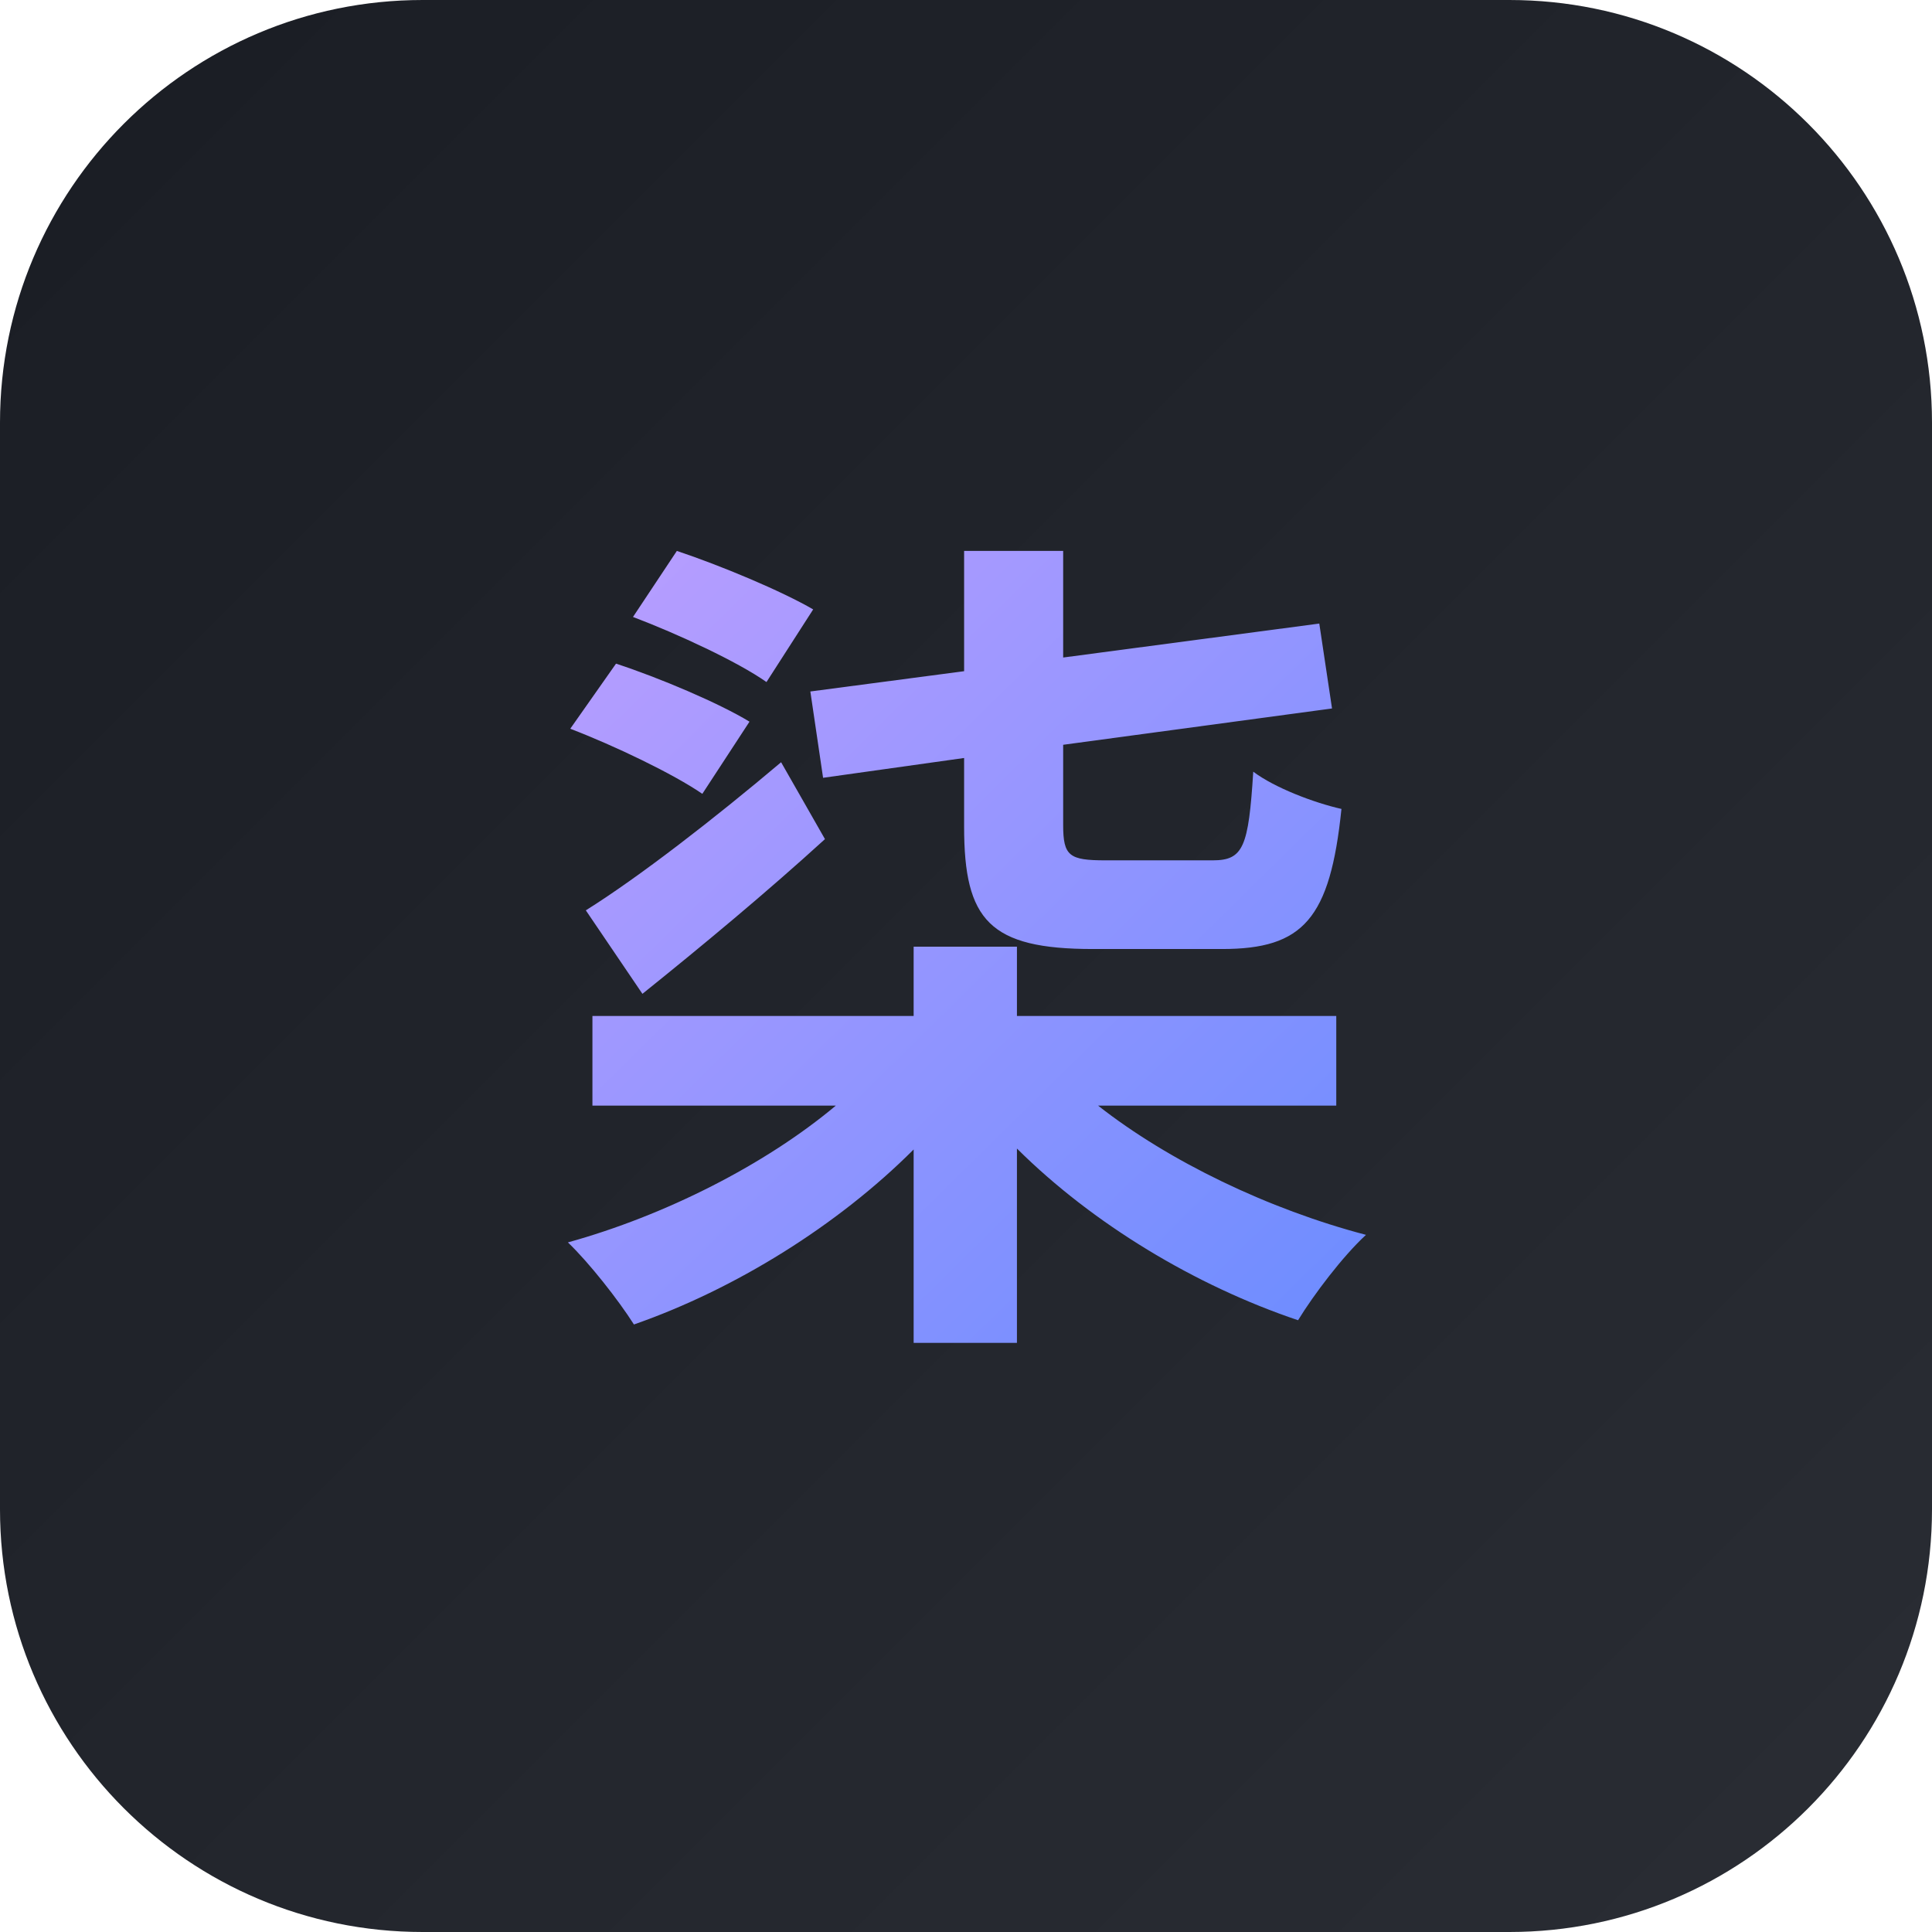
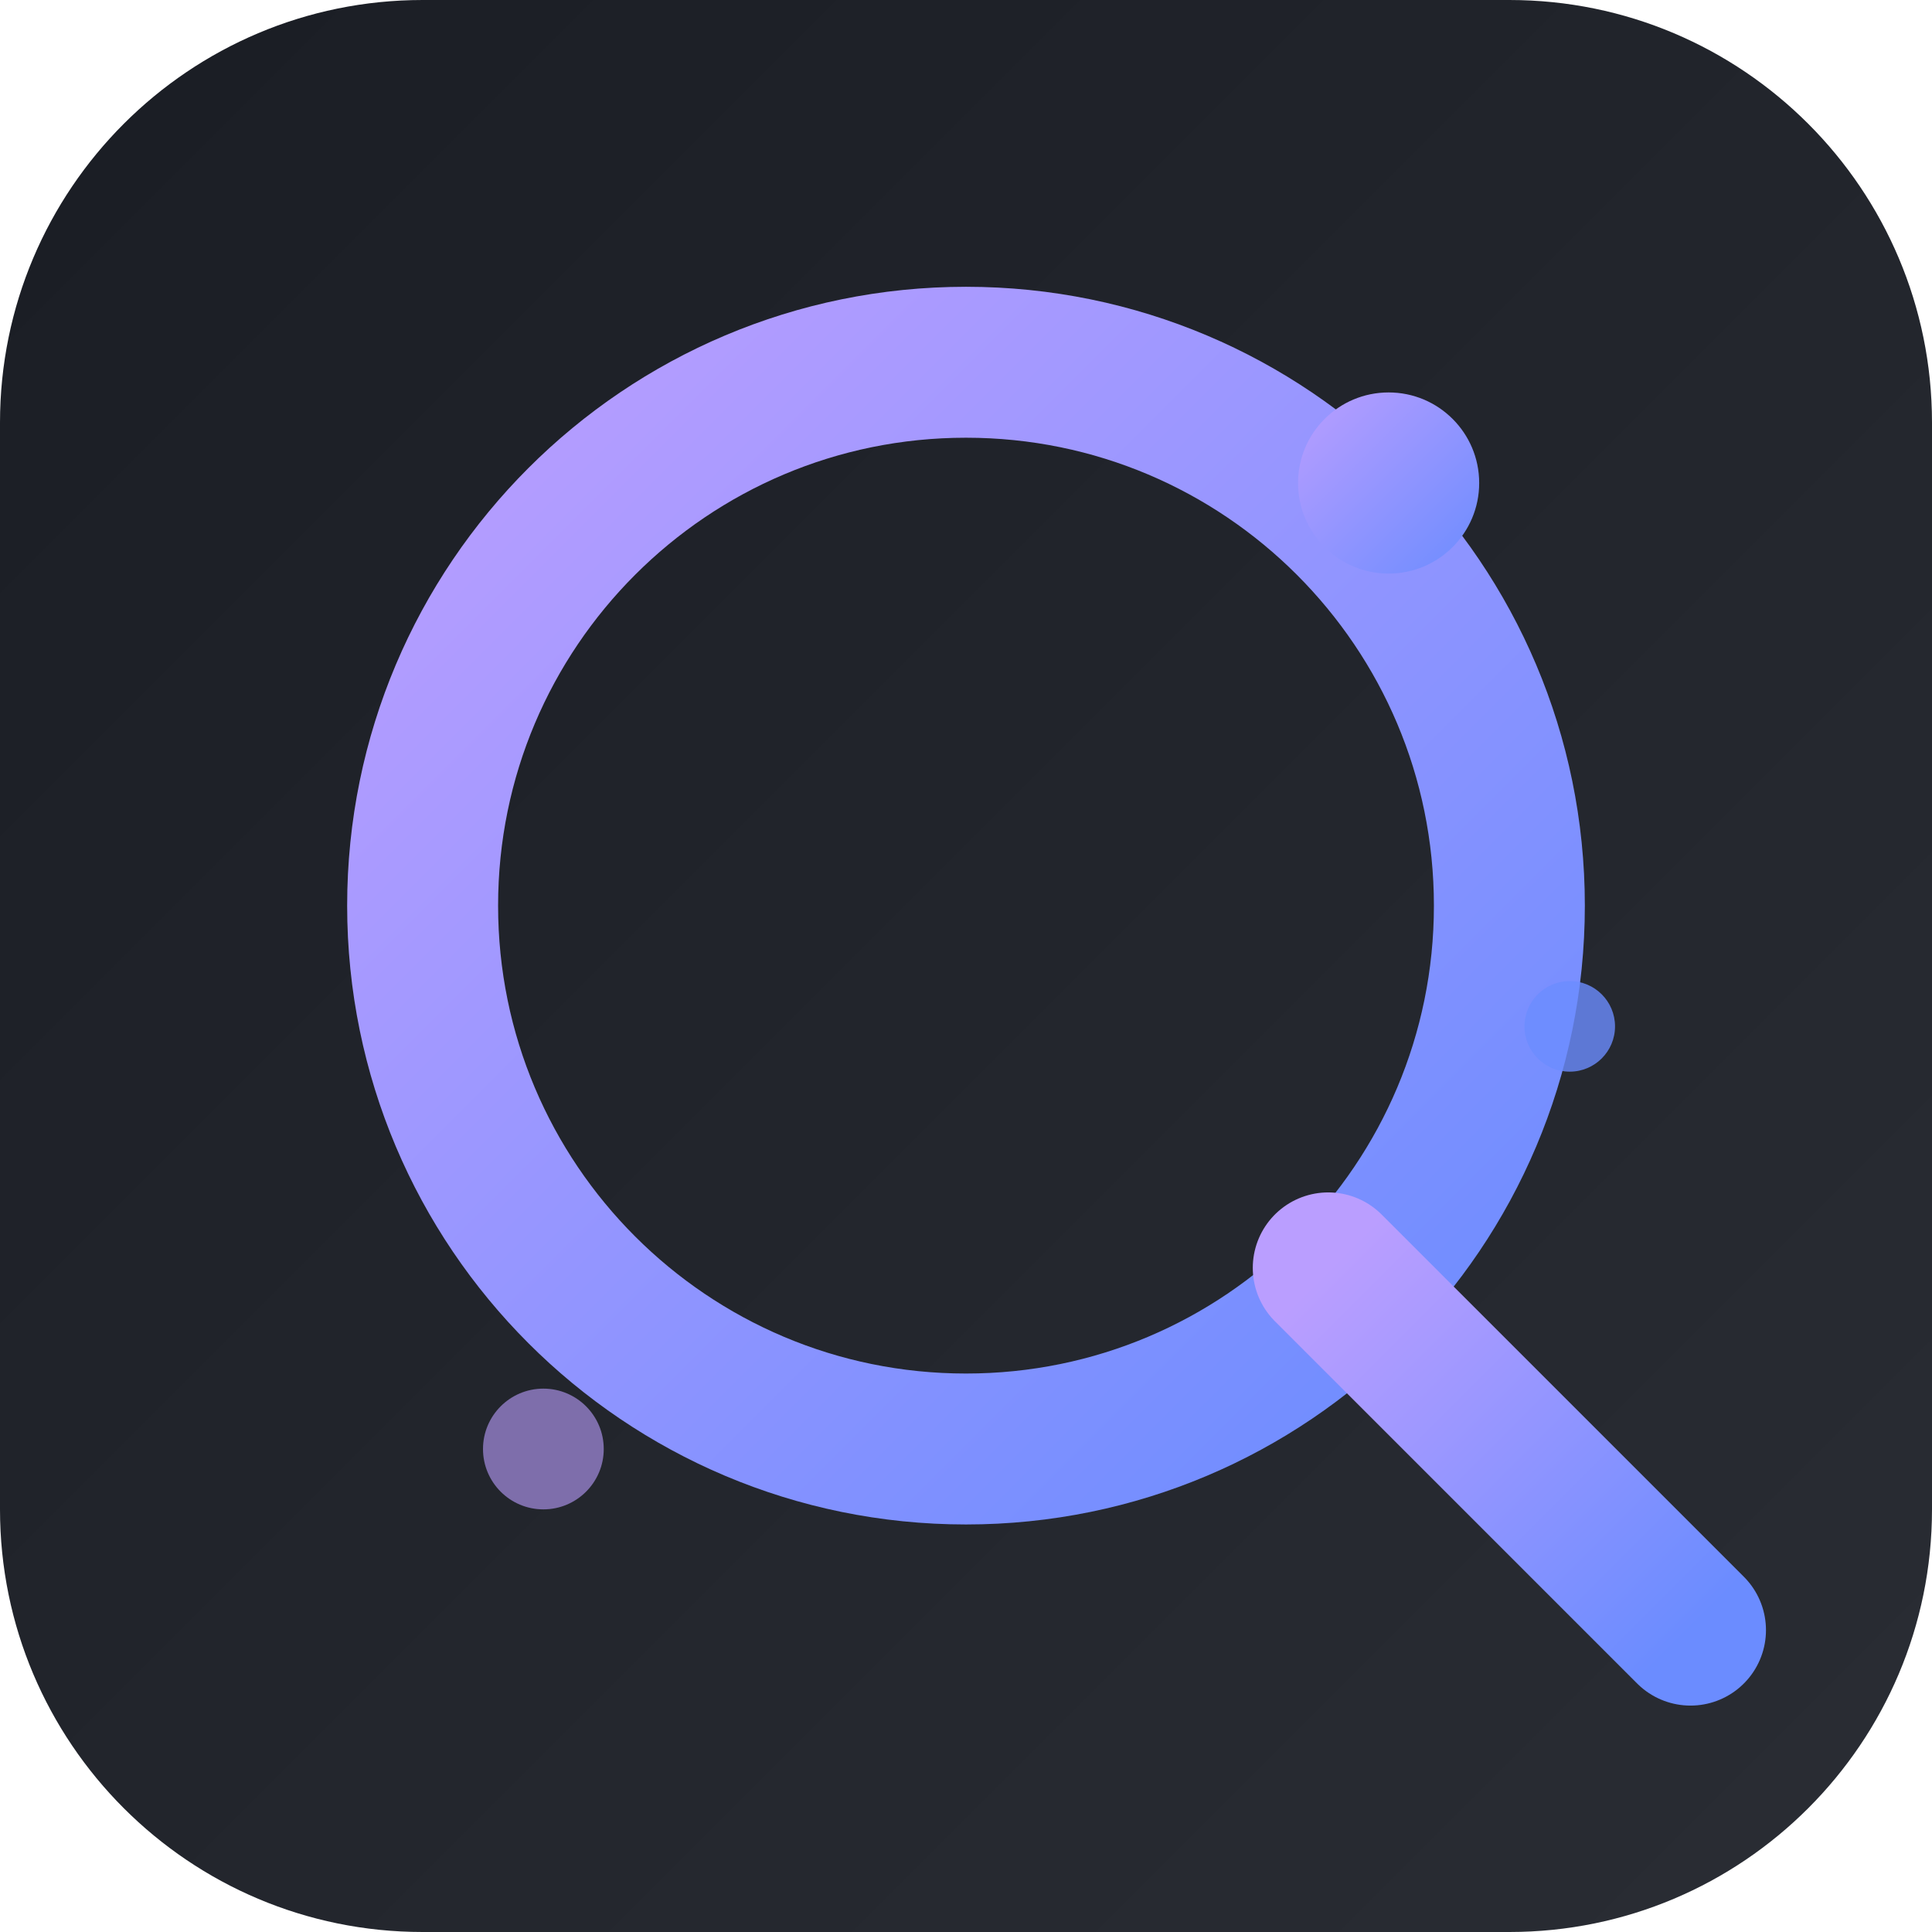
<svg xmlns="http://www.w3.org/2000/svg" viewBox="0 0 64 64">
  <defs>
    <linearGradient id="bg" x1="0%" y1="0%" x2="100%" y2="100%">
      <stop offset="0%" style="stop-color:#1a1d24" />
      <stop offset="100%" style="stop-color:#2a2d34" />
    </linearGradient>
-     <linearGradient id="text" x1="0%" y1="0%" x2="100%" y2="100%">
+     <linearGradient id="glow" x1="0%" y1="0%" x2="100%" y2="100%">
      <stop offset="0%" style="stop-color:#ba9eff" />
      <stop offset="100%" style="stop-color:#6b8cff" />
    </linearGradient>
+     <filter id="soft" x="-20%" y="-20%" width="140%" height="140%">
+       <feGaussianBlur stdDeviation="0.8" />
+     </filter>
  </defs>
  <rect width="64" height="64" rx="14" fill="url(#bg)" />
-   <text x="32" y="42" text-anchor="middle" font-family="Georgia, serif" font-size="28" font-weight="bold" fill="url(#text)">柒</text>
+   <circle cx="32" cy="30" r="18" fill="none" stroke="url(#glow)" stroke-width="5" stroke-linecap="round" />
+   <line x1="44" y1="42" x2="56" y2="54" stroke="url(#glow)" stroke-width="5" stroke-linecap="round" />
+   <circle cx="46" cy="16" r="3" fill="url(#glow)" />
+   <circle cx="18" cy="48" r="2" fill="#ba9eff" opacity="0.6" />
+   <circle cx="52" cy="34" r="1.5" fill="#6b8cff" opacity="0.8" />
</svg>
